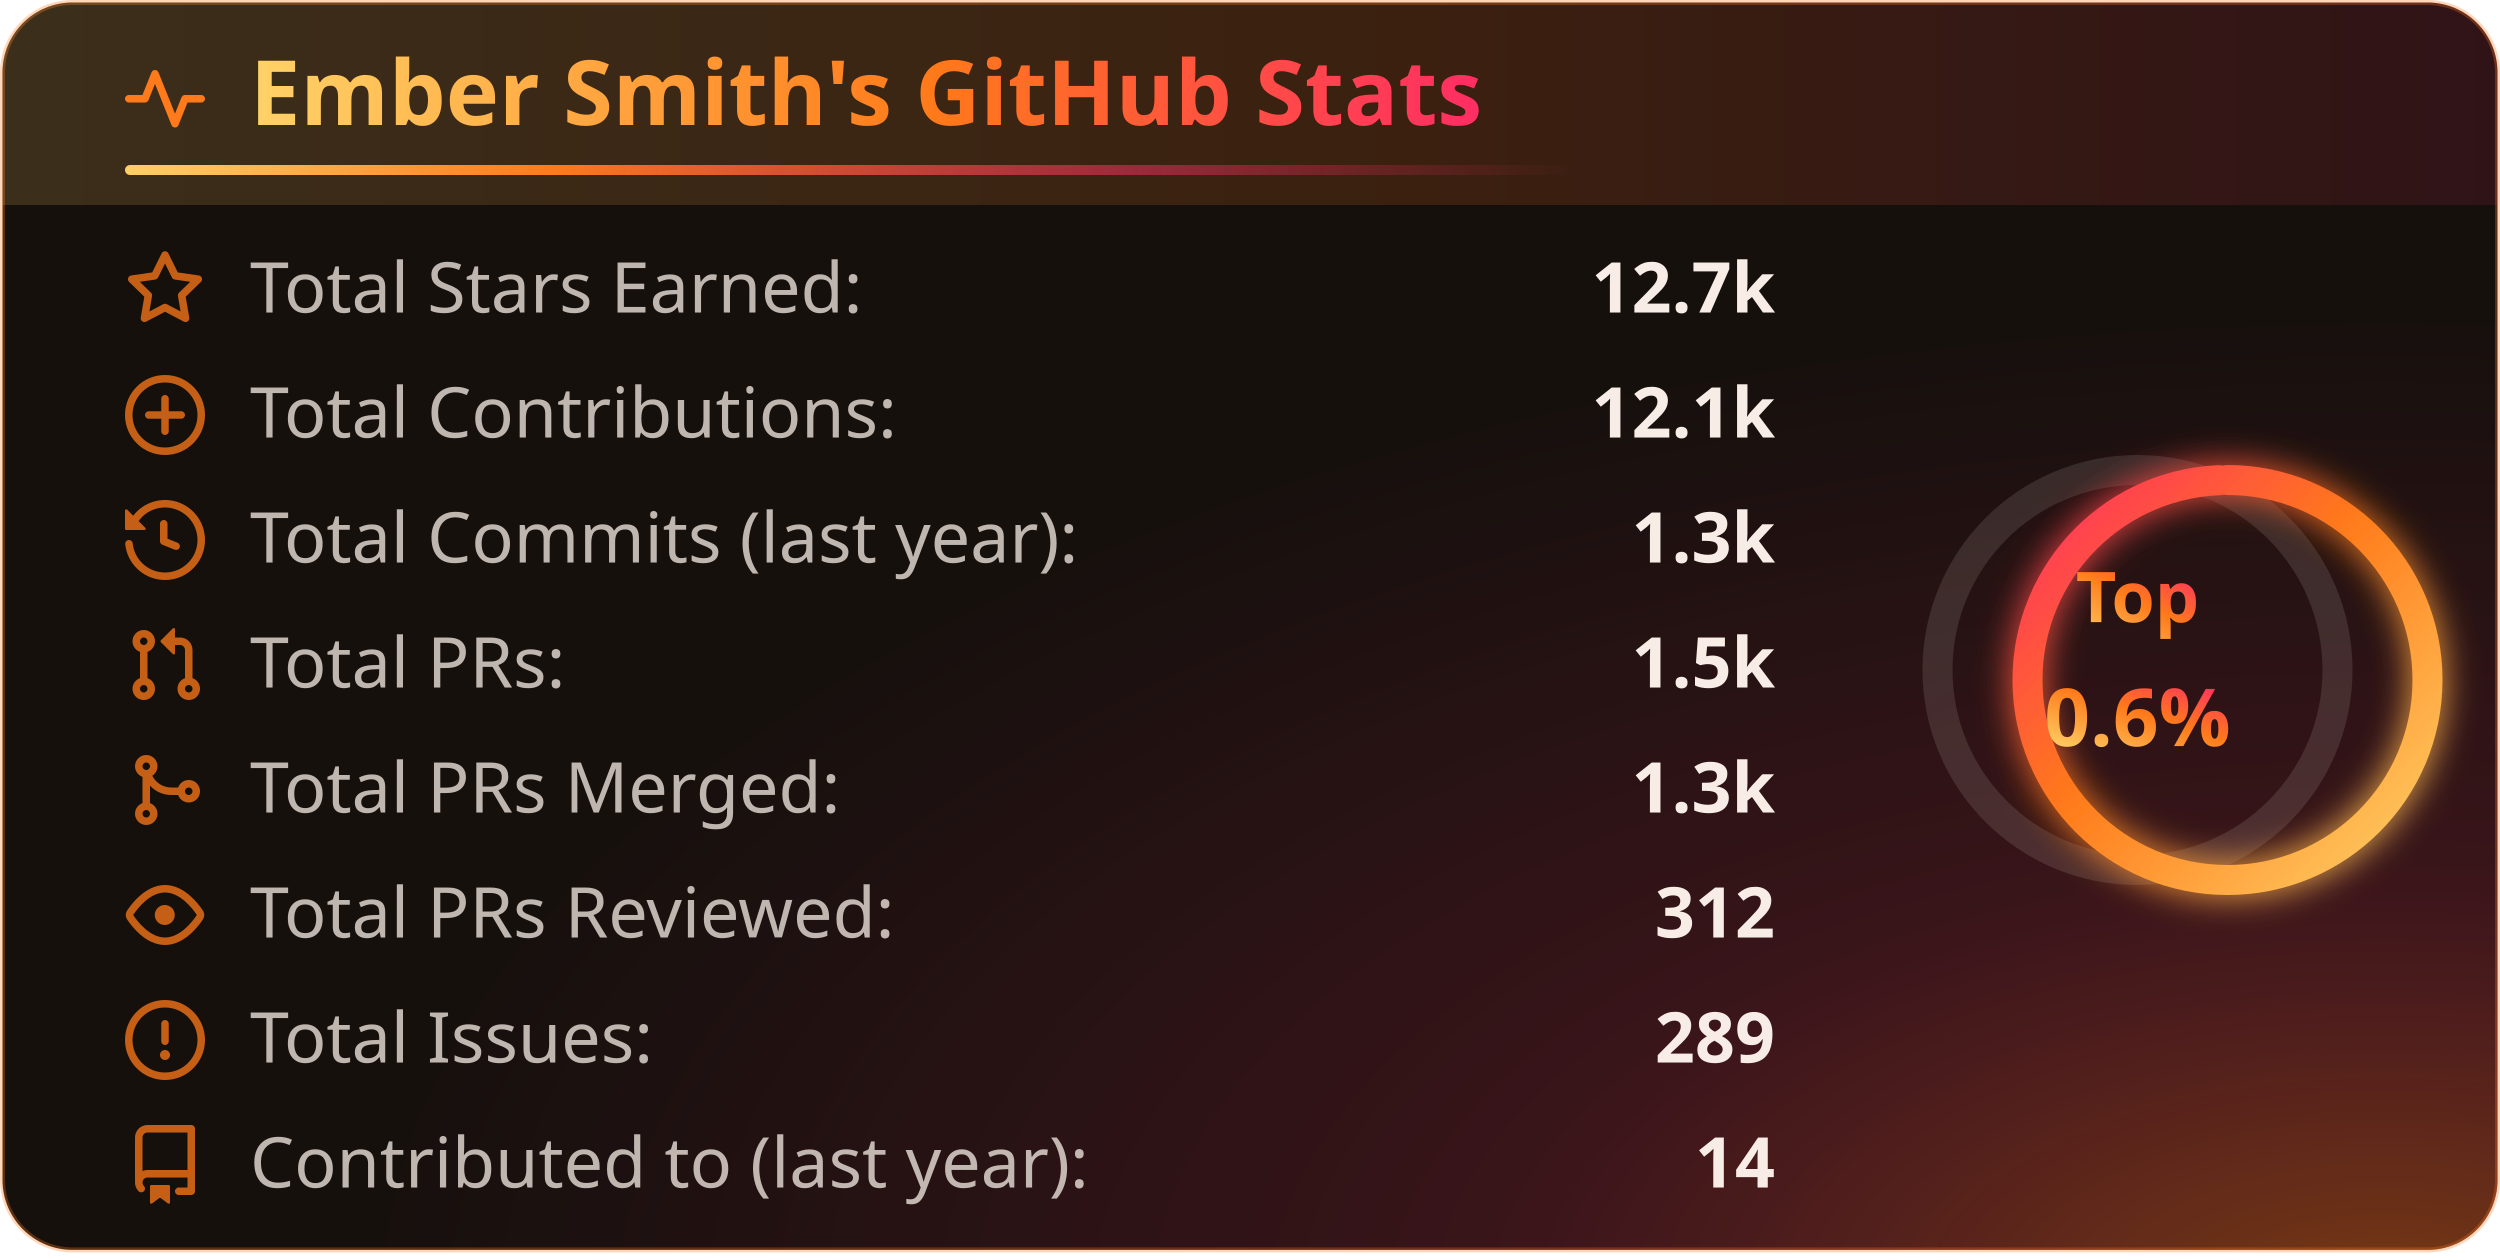
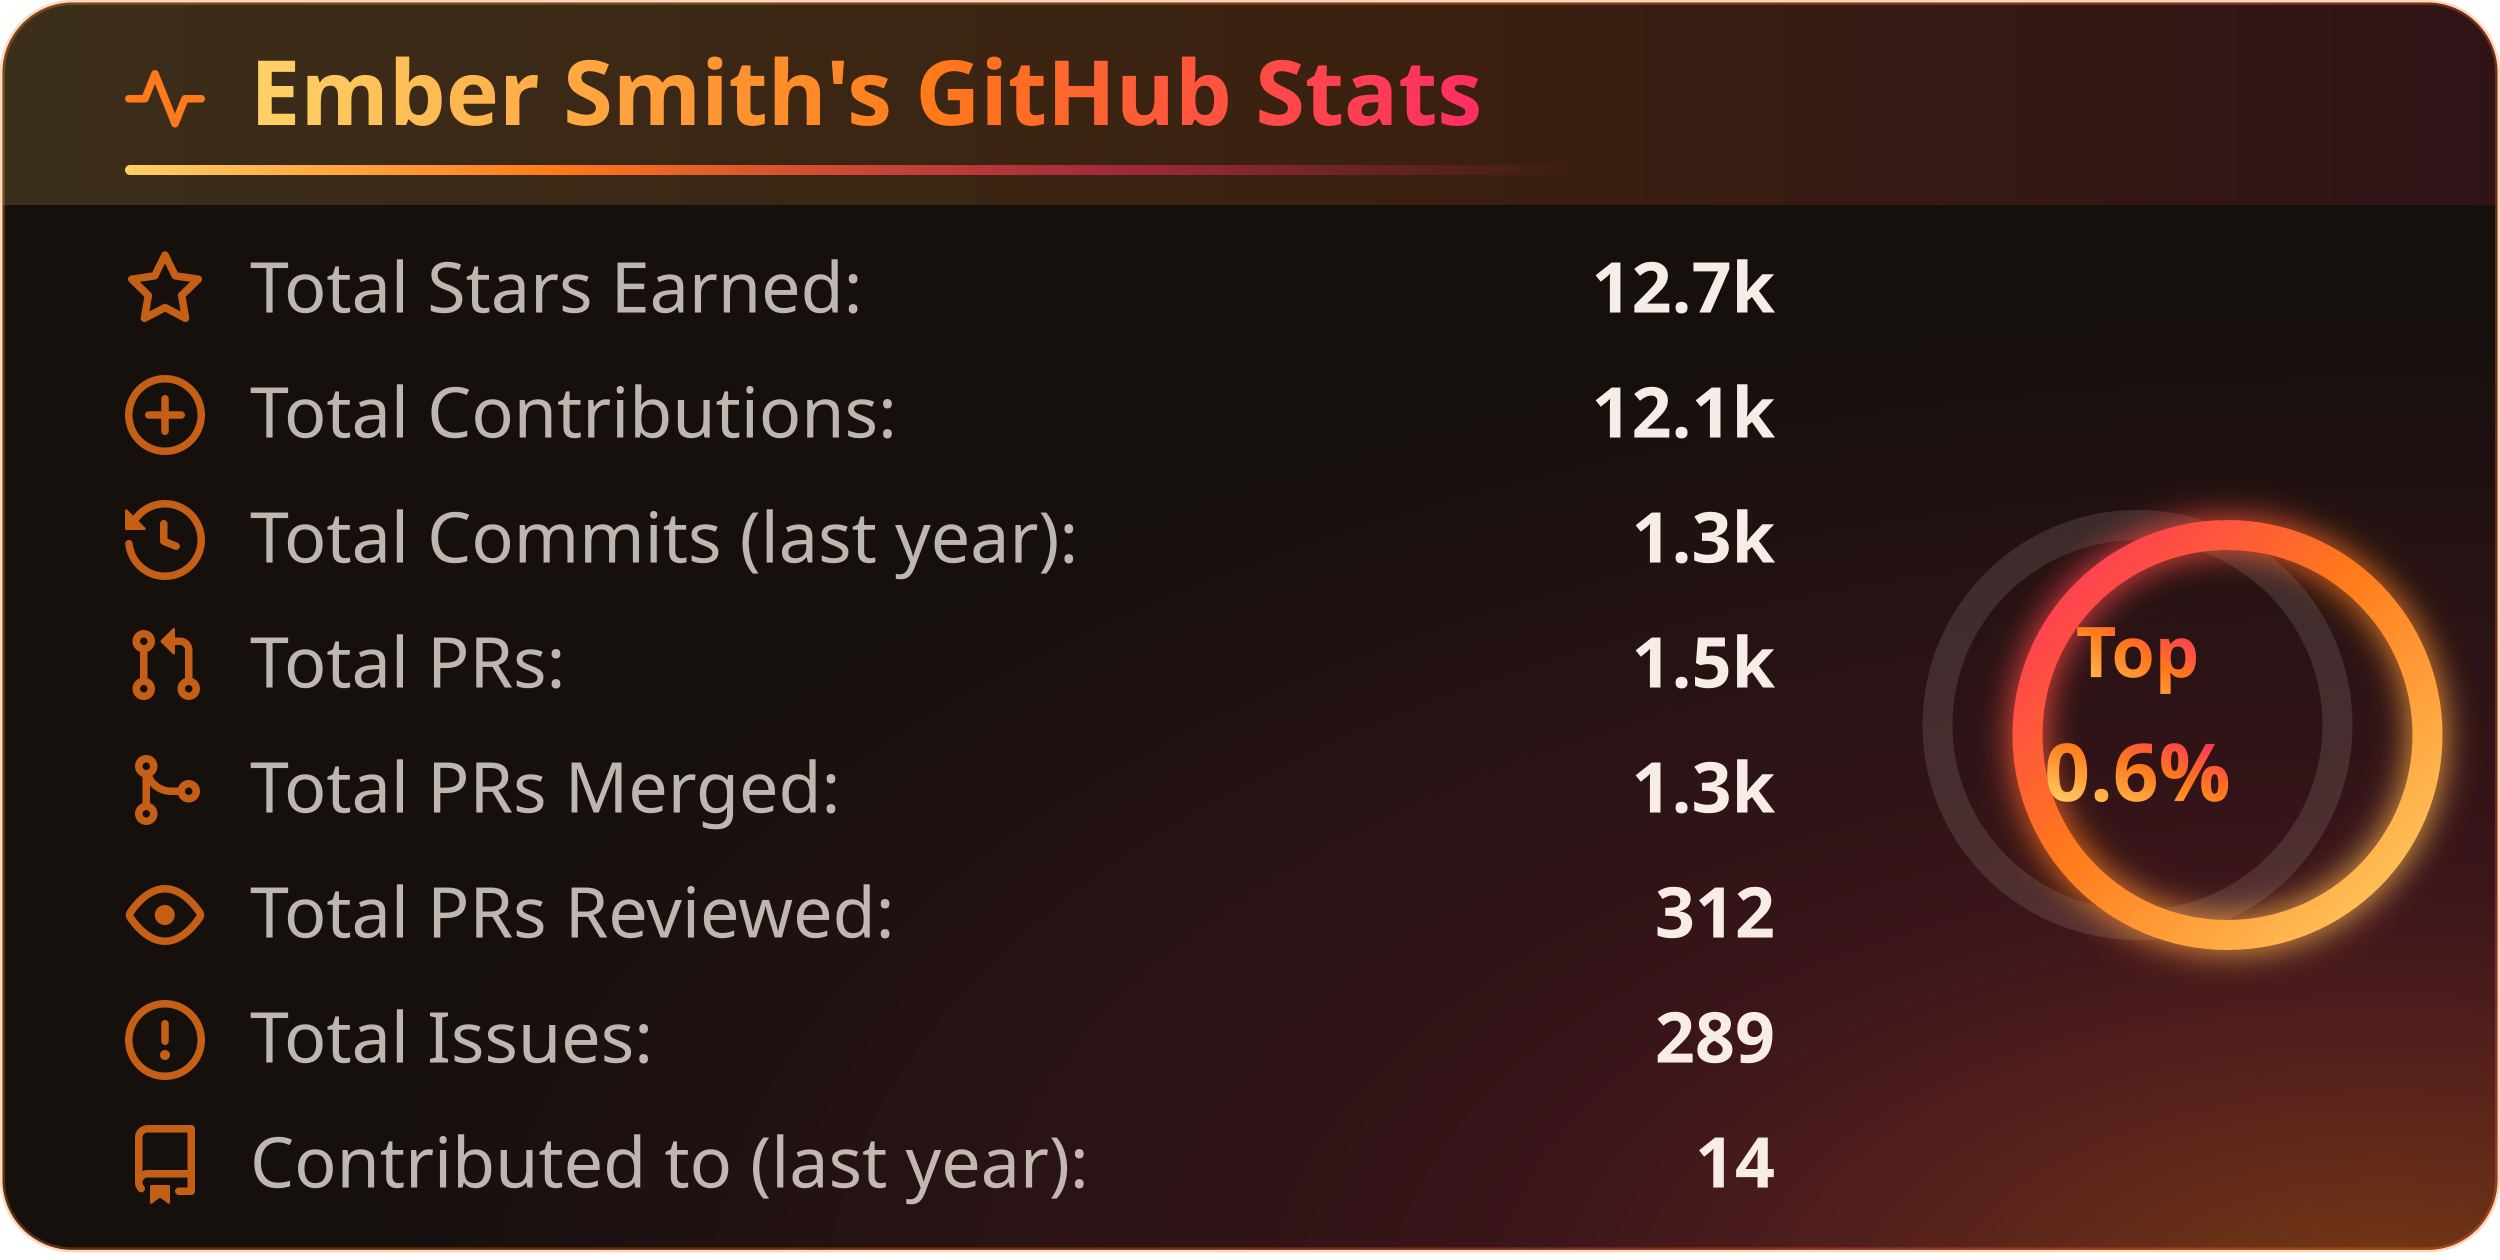
<svg xmlns="http://www.w3.org/2000/svg" width="500" height="252" viewBox="0 0 500 252" fill="none" role="img" aria-labelledby="title-id desc-id">
  <style>
    .header {
      font: 600 18px 'Segoe UI', Ubuntu, "Helvetica Neue", Sans-Serif;
      fill: url(#heat);
      animation: fadeInAnimation 0.8s ease-in-out backwards;
    }
    /* The icon reads against the title rather than with it, so it keeps its own color. */
    .title-icon {
      fill: #ff7a1a;
      animation: fadeInAnimation 0.8s ease-in-out backwards;
    }
    .title-accent {
      transform-box: fill-box;
      transform-origin: left center;
      animation: trailAnimation 0.9s cubic-bezier(0.2, 0.7, 0.2, 1) 0.2s backwards;
    }
    @supports(-moz-appearance: auto) {
      /* Selector detects Firefox */
      .header {
        font-size: 15.5px;
      }
    }
    .stat {
      font: 400 14px 'Segoe UI', Ubuntu, "Helvetica Neue", Sans-Serif;
      fill: #f7ede6;
      font-variant-numeric: tabular-nums;
    }
    @supports(-moz-appearance: auto) {
      /* Selector detects Firefox */
      .stat {
        font-size: 12px;
      }
    }
    .stagger {
      animation: fadeInAnimation 0.3s ease-in-out backwards;
    }
    .rank-text {
      font: 700 22px 'Segoe UI', Ubuntu, "Helvetica Neue", Sans-Serif;
      fill: url(#heat-ring);
      transform: translate(-5px, 5px);
      animation: scaleInAnimation 0.3s ease-in-out backwards;
    }
    .rank-percentile-header {
      font-size: 14px;
    }
    .rank-percentile-text {
      font-size: 16px;
    }
    /* Labels recede so that the values read first. */
    .not_bold {
      font-weight: 400;
      opacity: 0.75;
    }
    .bold {
      font-weight: 600;
    }
    .icon {
      fill: #ff7a1a;
      opacity: 0.75;
      display: block;
    }
    .rank-circle-rim {
      stroke: #f7ede6;
      fill: none;
      stroke-width: 6;
      opacity: 0.12;
    }
    .rank-circle {
      stroke: url(#heat-ring);
      stroke-dasharray: 251.327;
      fill: none;
      stroke-width: 6;
      stroke-linecap: round;
      opacity: 1;
      transform-origin: -10px 8px;
      transform: rotate(-90deg);
      stroke-dashoffset: 1.612;
      animation: rankAnimation 0.8s backwards ease-in-out;
    }
    @keyframes rankAnimation {
      from {
        stroke-dashoffset: 251.327;
      }
      to {
        stroke-dashoffset: 1.612;
      }
    }
    /* A spark burns out at the top of its rise, so its resting frame is unlit. */
    .spark {
      fill: #ffd166;
      opacity: 0;
      animation: sparkAnimation 3.4s ease-out 3 backwards;
    }
    @keyframes sparkAnimation {
      0% {
        opacity: 0;
        transform: translateY(0);
      }
      15% {
        opacity: 1;
      }
      100% {
        opacity: 0;
        transform: translateY(-56px);
      }
    }
    /* Animations */
    @keyframes scaleInAnimation {
      from {
        transform: translate(-5px, 5px) scale(0);
      }
      to {
        transform: translate(-5px, 5px) scale(1);
      }
    }
    @keyframes fadeInAnimation {
      from {
        opacity: 0;
      }
      to {
        opacity: 1;
      }
    }
    @keyframes trailAnimation {
      from {
        transform: scaleX(0);
      }
    }
    @media (prefers-reduced-motion: reduce) {
      * {
        animation-duration: 0s !important;
        animation-delay: 0s !important;
      }
    }
  </style>
  <defs>
    <linearGradient id="heat" x1="0" y1="0" x2="1" y2="0">
      <stop offset="0" class="heat-0" stop-color="#ffd166" />
      <stop offset="0.55" class="heat-1" stop-color="#ff7a1a" />
      <stop offset="1" class="heat-2" stop-color="#ff2e63" />
    </linearGradient>
    <linearGradient id="heat-ring" x1="0" y1="1" x2="1" y2="0">
      <stop offset="0" class="heat-0" stop-color="#ffd166" />
      <stop offset="0.55" class="heat-1" stop-color="#ff7a1a" />
      <stop offset="1" class="heat-2" stop-color="#ff2e63" />
    </linearGradient>
    <linearGradient id="heat-trail" x1="0" y1="0" x2="1" y2="0">
      <stop offset="0" class="heat-0" stop-color="#ffd166" />
      <stop offset="0.3" class="heat-1" stop-color="#ff7a1a" />
      <stop offset="0.7" class="heat-2" stop-color="#ff2e63" stop-opacity="0.5" />
      <stop offset="1" class="heat-2" stop-color="#ff2e63" stop-opacity="0" />
    </linearGradient>
    <linearGradient id="heat-band" x1="0" y1="0" x2="1" y2="0">
      <stop offset="0" class="band-0" stop-color="#ffd166" stop-opacity="0.16" />
      <stop offset="0.55" class="band-1" stop-color="#ff7a1a" stop-opacity="0.16" />
      <stop offset="1" class="band-2" stop-color="#ff2e63" stop-opacity="0.112" />
    </linearGradient>
    <radialGradient id="heat-glow" cx="0.95" cy="1.05" r="0.8">
      <stop offset="0" class="glow-core" stop-color="#ff7a1a" stop-opacity="0.42" />
      <stop offset="0.45" class="glow-edge" stop-color="#ff2e63" stop-opacity="0.147" />
      <stop offset="1" class="heat-2" stop-color="#ff2e63" stop-opacity="0" />
    </radialGradient>
    <filter id="heat-bloom" x="-50%" y="-50%" width="200%" height="200%">
      <feGaussianBlur stdDeviation="3.5" result="bloom" />
      <feMerge>
        <feMergeNode in="bloom" />
        <feMergeNode in="SourceGraphic" />
      </feMerge>
    </filter>
  </defs>
  <rect data-testid="card-bg" class="card-bg" x="0.5" y="0.5" rx="14" height="99%" width="499" stroke="#ff7a1a4d" fill="#16100d" stroke-opacity="1" />
  <rect data-testid="card-glow" x="0.5" y="0.5" rx="14" height="99%" width="499" fill="url(#heat-glow)" />
  <path data-testid="title-band" d="M0.5 14.5a14 14 0 0 1 14 -14h471a14 14 0 0 1 14 14v26.5h-499z" fill="url(#heat-band)" />
  <g data-testid="card-title" transform="translate(25, 25)">
    <g>
      <svg class="title-icon" x="0" y="-13" viewBox="0 0 16 16" version="1.1" width="16" height="16">
        <path d="M6 2c.306 0 .582.187.696.471L10 10.731l1.304-3.26A.751.751 0 0 1 12 7h3.25a.75.75 0 0 1 0 1.5h-2.742l-1.812 4.529a.751.751 0 0 1-1.392 0L6 4.769l-1.304 3.26A.751.751 0 0 1 4 8.5H.75a.75.75 0 0 1 0-1.5h2.742l1.812-4.529A.751.751 0 0 1 6 2Z" />
      </svg>
    </g>
    <g transform="translate(25, 0)">
      <text x="0" y="0" class="header" data-testid="header">Ember Smith's GitHub Stats</text>
    </g>
    <rect data-testid="title-accent" class="title-accent" x="0" y="8" width="288.9" height="2" rx="1" fill="url(#heat-trail)" />
  </g>
  <g data-testid="main-card-body" transform="translate(0, 50)">
-     <g data-testid="rank-circle" transform="translate(437.5, 76)">
+     <g data-testid="rank-circle" transform="translate(437.5, 87)">
      <circle class="rank-circle-rim" cx="-10" cy="8" r="40" />
      <circle class="rank-circle" cx="-10" cy="8" r="40" filter="url(#heat-bloom)" />
      <g class="rank-text">
        <text x="-5" alignment-baseline="central" dominant-baseline="central" text-anchor="middle" y="-12" data-testid="percentile-top-header" class="rank-percentile-header">Top</text>
        <text x="-5" alignment-baseline="central" dominant-baseline="central" text-anchor="middle" y="12" data-testid="percentile-rank-value" class="rank-percentile-text">0.6%</text>
      </g>
      <circle class="spark" cx="-36" cy="42" r="1.7" style="animation-delay: 0s" />
      <circle class="spark" cx="-20" cy="48" r="1.7" style="animation-delay: 1.1s" />
      <circle class="spark" cx="-6" cy="44" r="1.7" style="animation-delay: 2.2s" />
      <circle class="spark" cx="8" cy="50" r="1.7" style="animation-delay: 0.6s" />
      <circle class="spark" cx="20" cy="40" r="1.7" style="animation-delay: 1.7s" />
    </g>
    <svg x="0" y="0">
      <g>
        <g class="stagger" style="animation-delay: 120ms" transform="translate(25, 0)">
          <svg data-testid="icon" class="icon" viewBox="0 0 16 16" version="1.1" width="16" height="16">
            <path fill-rule="evenodd" d="M8 .25a.75.75 0 01.673.418l1.882 3.815 4.21.612a.75.75 0 01.416 1.279l-3.046 2.97.719 4.192a.75.75 0 01-1.088.791L8 12.347l-3.766 1.98a.75.75 0 01-1.088-.79l.72-4.194L.818 6.374a.75.75 0 01.416-1.28l4.21-.611L7.327.668A.75.75 0 018 .25zm0 2.445L6.615 5.5a.75.75 0 01-.564.41l-3.097.45 2.24 2.184a.75.75 0 01.216.664l-.528 3.084 2.769-1.456a.75.75 0 01.698 0l2.77 1.456-.53-3.084a.75.75 0 01.216-.664l2.24-2.183-3.096-.45a.75.75 0 01-.564-.41L8 2.694v.001z" />
          </svg>
          <text class="stat not_bold" x="25" y="12.5">Total Stars Earned:</text>
          <text class="stat bold" x="330" text-anchor="end" y="12.5" data-testid="stars">12.7k</text>
        </g>
      </g>
      <g transform="translate(0, 25)">
        <g class="stagger" style="animation-delay: 160ms" transform="translate(25, 0)">
          <svg data-testid="icon" class="icon" viewBox="0 0 16 16" version="1.1" width="16" height="16">
            <path d="M8 0a8 8 0 1 1 0 16A8 8 0 0 1 8 0ZM1.5 8a6.5 6.5 0 1 0 13 0 6.5 6.5 0 0 0-13 0Zm7.25-3.25v2.5h2.5a.75.75 0 0 1 0 1.5h-2.5v2.5a.75.75 0 0 1-1.5 0v-2.5h-2.5a.75.75 0 0 1 0-1.5h2.5v-2.5a.75.75 0 0 1 1.5 0Z" />
          </svg>
          <text class="stat not_bold" x="25" y="12.5">Total Contributions:</text>
          <text class="stat bold" x="330" text-anchor="end" y="12.5" data-testid="contributions">12.1k</text>
        </g>
      </g>
      <g transform="translate(0, 50)">
        <g class="stagger" style="animation-delay: 200ms" transform="translate(25, 0)">
          <svg data-testid="icon" class="icon" viewBox="0 0 16 16" version="1.1" width="16" height="16">
            <path fill-rule="evenodd" d="M1.643 3.143L.427 1.927A.25.25 0 000 2.104V5.75c0 .138.112.25.25.25h3.646a.25.25 0 00.177-.427L2.715 4.215a6.5 6.5 0 11-1.18 4.458.75.75 0 10-1.493.154 8.001 8.001 0 101.6-5.684zM7.75 4a.75.75 0 01.75.75v2.992l2.028.812a.75.75 0 01-.557 1.392l-2.5-1A.75.75 0 017 8.25v-3.5A.75.75 0 017.75 4z" />
          </svg>
          <text class="stat not_bold" x="25" y="12.5">Total Commits (last year):</text>
          <text class="stat bold" x="330" text-anchor="end" y="12.5" data-testid="commits">1.3k</text>
        </g>
      </g>
      <g transform="translate(0, 75)">
        <g class="stagger" style="animation-delay: 240ms" transform="translate(25, 0)">
          <svg data-testid="icon" class="icon" viewBox="0 0 16 16" version="1.1" width="16" height="16">
            <path fill-rule="evenodd" d="M7.177 3.073L9.573.677A.25.25 0 0110 .854v4.792a.25.25 0 01-.427.177L7.177 3.427a.25.25 0 010-.354zM3.75 2.5a.75.75 0 100 1.5.75.75 0 000-1.5zm-2.25.75a2.25 2.25 0 113 2.122v5.256a2.251 2.251 0 11-1.5 0V5.372A2.25 2.25 0 011.5 3.25zM11 2.5h-1V4h1a1 1 0 011 1v5.628a2.251 2.251 0 101.5 0V5A2.5 2.5 0 0011 2.5zm1 10.25a.75.75 0 111.5 0 .75.75 0 01-1.5 0zM3.75 12a.75.75 0 100 1.5.75.75 0 000-1.5z" />
          </svg>
          <text class="stat not_bold" x="25" y="12.5">Total PRs:</text>
          <text class="stat bold" x="330" text-anchor="end" y="12.5" data-testid="prs">1.5k</text>
        </g>
      </g>
      <g transform="translate(0, 100)">
        <g class="stagger" style="animation-delay: 280ms" transform="translate(25, 0)">
          <svg data-testid="icon" class="icon" viewBox="0 0 16 16" version="1.1" width="16" height="16">
            <path fill-rule="evenodd" d="M5.45 5.154A4.25 4.25 0 0 0 9.25 7.5h1.378a2.251 2.251 0 1 1 0 1.5H9.25A5.734 5.734 0 0 1 5 7.123v3.505a2.25 2.25 0 1 1-1.5 0V5.372a2.25 2.25 0 1 1 1.95-.218ZM4.25 13.5a.75.75 0 1 0 0-1.5.75.75 0 0 0 0 1.5Zm8.5-4.5a.75.75 0 1 0 0-1.5.75.75 0 0 0 0 1.5ZM5 3.25a.75.75 0 1 0 0 .005V3.25Z" />
          </svg>
          <text class="stat not_bold" x="25" y="12.5">Total PRs Merged:</text>
          <text class="stat bold" x="330" text-anchor="end" y="12.5" data-testid="prs_merged">1.3k</text>
        </g>
      </g>
      <g transform="translate(0, 125)">
        <g class="stagger" style="animation-delay: 320ms" transform="translate(25, 0)">
          <svg data-testid="icon" class="icon" viewBox="0 0 16 16" version="1.1" width="16" height="16">
            <path fill-rule="evenodd" d="M8 2c1.981 0 3.671.992 4.933 2.078 1.27 1.091 2.187 2.345 2.637 3.023a1.62 1.62 0 0 1 0 1.798c-.45.678-1.367 1.932-2.637 3.023C11.67 13.008 9.981 14 8 14c-1.981 0-3.671-.992-4.933-2.078C1.797 10.83.88 9.576.43 8.898a1.62 1.62 0 0 1 0-1.798c.45-.677 1.367-1.931 2.637-3.022C4.33 2.992 6.019 2 8 2ZM1.679 7.932a.12.12 0 0 0 0 .136c.411.622 1.241 1.75 2.366 2.717C5.176 11.758 6.527 12.5 8 12.5c1.473 0 2.825-.742 3.955-1.715 1.124-.967 1.954-2.096 2.366-2.717a.12.12 0 0 0 0-.136c-.412-.621-1.242-1.75-2.366-2.717C10.824 4.242 9.473 3.5 8 3.5c-1.473 0-2.825.742-3.955 1.715-1.124.967-1.954 2.096-2.366 2.717ZM8 10a2 2 0 1 1-.001-3.999A2 2 0 0 1 8 10Z" />
          </svg>
          <text class="stat not_bold" x="25" y="12.5">Total PRs Reviewed:</text>
          <text class="stat bold" x="330" text-anchor="end" y="12.5" data-testid="reviews">312</text>
        </g>
      </g>
      <g transform="translate(0, 150)">
        <g class="stagger" style="animation-delay: 360ms" transform="translate(25, 0)">
          <svg data-testid="icon" class="icon" viewBox="0 0 16 16" version="1.1" width="16" height="16">
            <path fill-rule="evenodd" d="M8 1.5a6.5 6.5 0 100 13 6.5 6.5 0 000-13zM0 8a8 8 0 1116 0A8 8 0 010 8zm9 3a1 1 0 11-2 0 1 1 0 012 0zm-.25-6.25a.75.75 0 00-1.5 0v3.5a.75.75 0 001.5 0v-3.5z" />
          </svg>
          <text class="stat not_bold" x="25" y="12.5">Total Issues:</text>
          <text class="stat bold" x="330" text-anchor="end" y="12.5" data-testid="issues">289</text>
        </g>
      </g>
      <g transform="translate(0, 175)">
        <g class="stagger" style="animation-delay: 400ms" transform="translate(25, 0)">
          <svg data-testid="icon" class="icon" viewBox="0 0 16 16" version="1.1" width="16" height="16">
            <path fill-rule="evenodd" d="M2 2.5A2.5 2.5 0 014.5 0h8.75a.75.75 0 01.75.75v12.5a.75.75 0 01-.75.75h-2.5a.75.75 0 110-1.5h1.75v-2h-8a1 1 0 00-.714 1.7.75.75 0 01-1.072 1.05A2.495 2.495 0 012 11.5v-9zm10.5-1V9h-8c-.356 0-.694.074-1 .208V2.5a1 1 0 011-1h8zM5 12.25v3.25a.25.25 0 00.4.2l1.45-1.087a.25.25 0 01.3 0L8.6 15.7a.25.25 0 00.4-.2v-3.25a.25.25 0 00-.25-.25h-3.5a.25.25 0 00-.25.25z" />
          </svg>
          <text class="stat not_bold" x="25" y="12.5">Contributed to (last year):</text>
          <text class="stat bold" x="330" text-anchor="end" y="12.5" data-testid="contributed_to">14</text>
        </g>
      </g>
    </svg>
  </g>
</svg>
